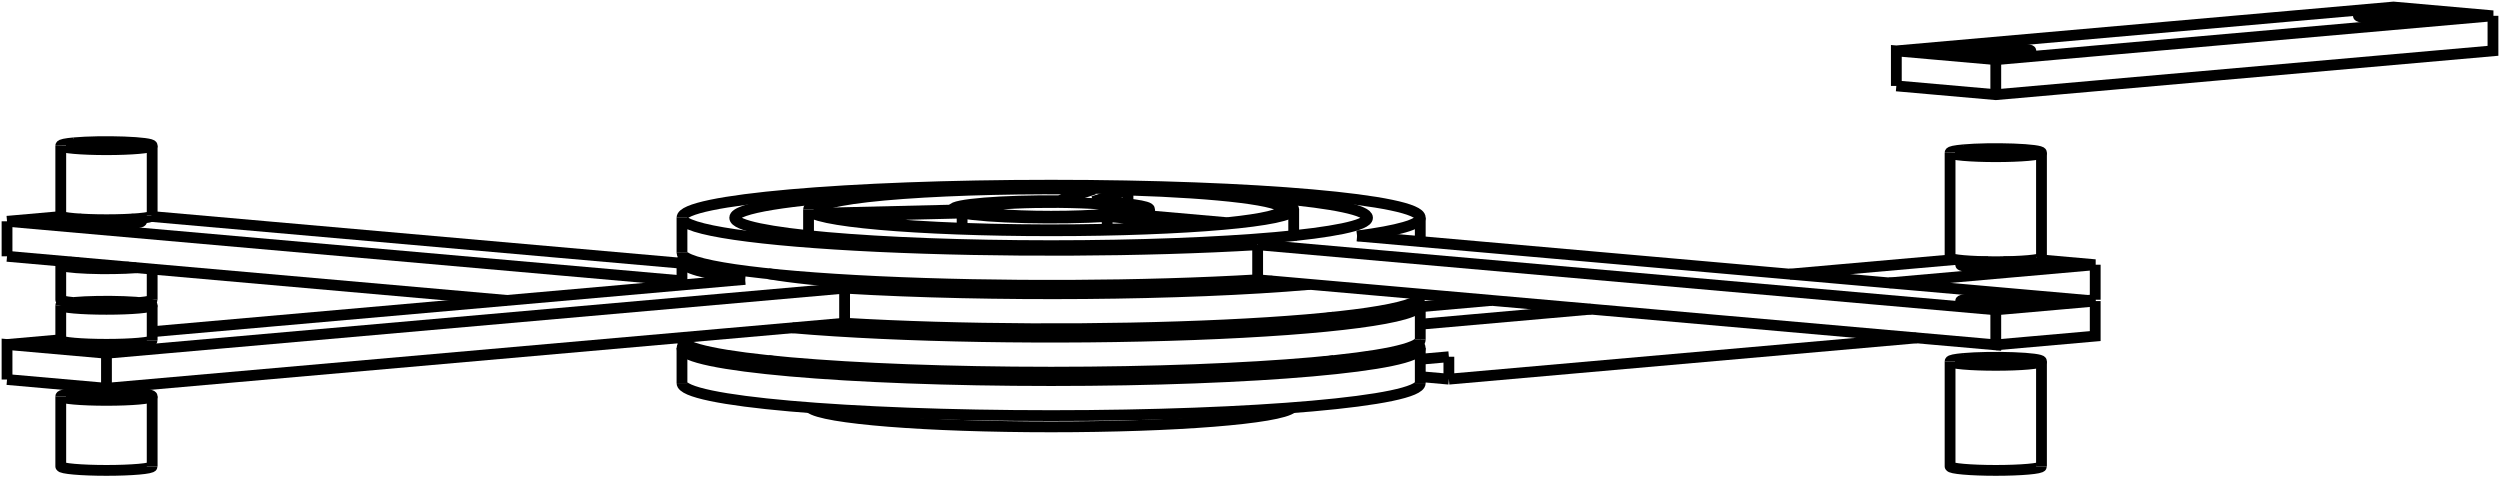
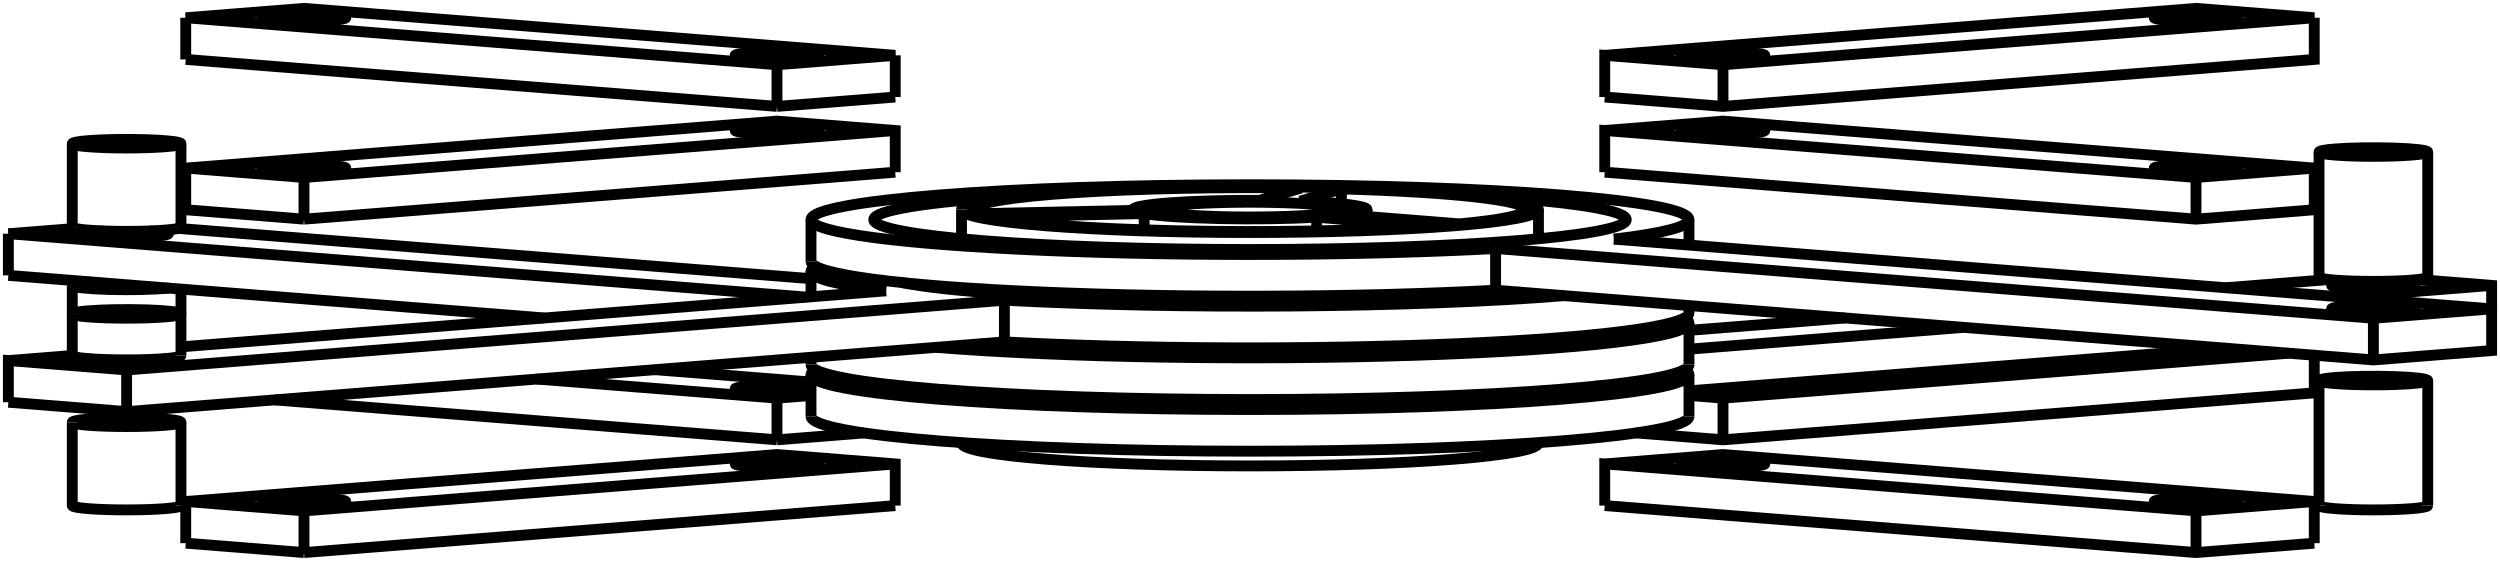
- <svg xmlns="http://www.w3.org/2000/svg" version="1.1" viewBox="-149.492 -32.763 355.553 67.9" fill="none" stroke="black" stroke-width="0.6%" vector-effect="non-scaling-stroke">
-   <path d="M -52.5 21.715 A 52.5 4.63 180 0 0 52.5 21.715" />
-   <path d="M 52.061 16.137 A 52.5 4.63 360 0 1 52.5 16.735 A 52.5 4.63 360 0 1 -52.5 16.735 A 52.5 4.63 360 0 1 -52.061 16.137" />
-   <path d="M 52.5 18.332 L 56.569 17.973" />
-   <path d="M -34.5 19.167 A 45 3.969 180 0 0 -35.039 19.225" />
-   <path d="M 35.039 19.225 A 45 3.969 180 0 0 34.5 19.167" />
-   <path d="M 52.5 13.352 L 76.8 11.208" />
-   <path d="M 119.178 7.471 L 148.492 4.885 L 140.144 4.149" />
-   <path d="M 148.492 9.866 L 148.492 4.885" />
-   <path d="M 147.413 9.961 L 148.492 9.866" />
-   <path d="M 56.569 21.161 L 123.106 15.292" />
-   <path d="M 56.569 21.161 L 56.569 17.973" />
-   <path d="M 128.556 4.149 L 105.036 6.223" />
-   <path d="M 62.658 9.961 L 52.5 10.857" />
-   <path d="M 40.211 18.516 A 45 3.969 360 0 1 -40.211 18.516" />
-   <path d="M 130.815 4.574 A 5 0.441 360 0 1 133.277 4.455" />
-   <path d="M 135.424 4.455 A 5 0.441 360 0 1 139.35 4.885 A 5 0.441 360 0 1 129.35 4.885 A 5 0.441 360 0 1 130.815 4.574" />
-   <path d="M 52.5 20.802 L 56.569 21.161" />
-   <path d="M -52.5 15.539 A 52.5 4.63 180 0 0 52.5 15.539" />
-   <path d="M 52.061 9.961 A 52.5 4.63 0 0 1 52.5 10.559 A 52.5 4.63 0 0 1 -36.827 13.859" />
-   <path d="M -148.492 3.69 L -77.389 9.961" />
-   <path d="M 35.039 13.049 A 45 3.969 180 0 0 34.5 12.991" />
-   <path d="M -52.5 4.681 L -127.975 -1.976" />
-   <path d="M -148.492 -1.29 L -52.5 7.176" />
-   <path d="M -140.725 -1.976 L -148.492 -1.29" />
-   <path d="M 40.211 12.34 A 45 3.969 360 0 1 -31.524 13.391" />
-   <path d="M -137.886 -0.979 A 5 0.441 360 0 1 -139.35 -1.29 A 5 0.441 360 0 1 -137.858 -1.605" />
-   <path d="M -130.843 -1.605 A 5 0.441 360 0 1 -129.35 -1.29 A 5 0.441 360 0 1 -137.886 -0.979" />
-   <path d="M -148.492 3.69 L -148.492 -1.29" />
-   <path d="M -29.372 13.201 A 52.5 4.63 180 0 0 52.5 9.363" />
-   <path d="M -43.515 6.973 A 52.5 4.63 0 0 1 -52.5 4.383 A 52.5 4.63 0 0 1 -52.061 3.785" />
-   <path d="M 36.827 7.683 A 52.5 4.63 0 0 1 -29.372 8.221 L -29.372 13.201" />
-   <path d="M -134.35 22.46 L -29.372 13.201" />
-   <path d="M -148.492 21.213 L -134.35 22.46 L -134.35 17.479 L -29.372 8.221" />
-   <path d="M -34.5 6.815 A 45 3.969 180 0 0 -35.039 6.873" />
-   <path d="M -148.492 21.213 L -148.492 16.232 L -134.35 17.479" />
-   <path d="M -43.515 6.973 L -127.85 14.411" />
-   <path d="M -140.85 15.558 L -148.492 16.232" />
-   <path d="M 31.524 7.215 A 45 3.969 360 0 1 -40.211 6.165" />
-   <path d="M -130.815 16.544 A 5 0.441 360 0 1 -139.35 16.232 A 5 0.441 360 0 1 -138.881 16.045" />
-   <path d="M -129.82 16.045 A 5 0.441 360 0 1 -129.35 16.232 A 5 0.441 360 0 1 -130.815 16.544" />
-   <path d="M -52.5 3.188 A 52.5 4.63 180 0 0 29.372 7.025 L 134.35 16.284 L 134.35 11.303 L 148.492 10.056 L 43.515 0.798" />
-   <path d="M 29.372 2.045 L 29.372 7.025" />
-   <path d="M 29.372 2.045 A 52.5 4.63 0 0 1 -52.5 -1.793 L -52.5 3.188" />
-   <path d="M -52.5 -1.793 A 52.5 4.63 0 0 1 52.5 -1.793 L 52.5 1.59" />
-   <path d="M 52.5 -1.793 A 52.5 4.63 0 0 1 43.515 0.798" />
-   <path d="M 134.35 16.284 L 148.492 15.037 L 148.492 10.056" />
-   <path d="M -34.5 0.639 A 45 3.969 180 0 0 -35.039 0.697" />
-   <path d="M 35.039 0.697 A 45 3.969 180 0 0 34.5 0.639" />
-   <path d="M 29.372 2.045 L 134.35 11.303" />
-   <path d="M 31.82 -4.599 A 45 3.969 360 0 1 45 -1.793 A 45 3.969 360 0 1 -45 -1.793 A 45 3.969 360 0 1 -24.765 -5.107" />
-   <path d="M 24.765 -5.107 A 45 3.969 360 0 1 31.82 -4.599" />
-   <path d="M 137.886 9.744 A 5 0.441 180 0 0 129.35 10.056 A 5 0.441 180 0 0 139.35 10.056 A 5 0.441 180 0 0 137.886 9.744 Z" />
-   <path d="M 129.754 18.217 A 6.5 0.573 360 0 1 140.85 18.623 L 140.85 33.564" />
-   <path d="M 140.85 18.623 A 6.5 0.573 360 0 1 127.85 18.623 L 127.85 33.564 A 6.5 0.573 180 0 0 140.85 33.564" />
-   <path d="M 127.85 18.623 A 6.5 0.573 360 0 1 129.754 18.217" />
-   <path d="M 137.886 18.935 A 5 0.441 180 0 0 139.35 18.623 A 5 0.441 180 0 0 129.35 18.623 A 5 0.441 180 0 0 137.886 18.935 Z" />
-   <path d="M 129.754 -11.458 A 6.5 0.573 360 0 1 140.85 -11.052 L 140.85 3.889" />
-   <path d="M 140.85 -11.052 A 6.5 0.573 360 0 1 127.85 -11.052 L 127.85 3.889 A 6.5 0.573 180 0 0 140.85 3.889" />
-   <path d="M 127.85 -11.052 A 6.5 0.573 360 0 1 129.754 -11.458" />
-   <path d="M 137.886 -10.74 A 5 0.441 180 0 0 139.35 -11.052 A 5 0.441 180 0 0 129.35 -11.052 A 5 0.441 180 0 0 137.886 -10.74 Z" />
-   <path d="M -138.946 -12.454 A 6.5 0.573 360 0 1 -127.85 -12.048 L -127.85 -2.087" />
-   <path d="M -127.85 -12.048 A 6.5 0.573 360 0 1 -140.85 -12.048 L -140.85 -2.087 A 6.5 0.573 180 0 0 -127.85 -2.087" />
-   <path d="M -140.85 -12.048 A 6.5 0.573 360 0 1 -138.946 -12.454" />
-   <path d="M -130.815 -11.737 A 5 0.441 180 0 0 -129.35 -12.048 A 5 0.441 180 0 0 -139.35 -12.048 A 5 0.441 180 0 0 -130.815 -11.737 Z" />
-   <path d="M -138.946 23.198 A 6.5 0.573 360 0 1 -127.85 23.603 L -127.85 33.564" />
-   <path d="M -127.85 23.603 A 6.5 0.573 360 0 1 -140.85 23.603 L -140.85 33.564 A 6.5 0.573 180 0 0 -127.85 33.564" />
-   <path d="M -140.85 23.603 A 6.5 0.573 360 0 1 -138.946 23.198" />
-   <path d="M -130.815 23.915 A 5 0.441 180 0 0 -129.35 23.603 A 5 0.441 180 0 0 -139.35 23.603 A 5 0.441 180 0 0 -130.815 23.915 Z" />
-   <path d="M -130.058 5.316 A 6.5 0.573 360 0 1 -140.85 4.885 L -140.85 9.866 A 6.5 0.573 180 0 0 -139.072 10.26" />
-   <path d="M -140.85 4.885 A 6.5 0.573 360 0 1 -139.232 4.507" />
-   <path d="M -129.629 10.26 A 6.5 0.573 180 0 0 -127.85 9.866" />
-   <path d="M -138.168 4.601 A 5 0.441 180 0 0 -139.35 4.885 A 5 0.441 180 0 0 -131.122 5.222" />
-   <path d="M -138.946 10.249 A 6.5 0.573 360 0 1 -127.85 10.654 L -127.85 15.634" />
-   <path d="M -127.85 10.654 A 6.5 0.573 360 0 1 -140.85 10.654 L -140.85 15.634 A 6.5 0.573 180 0 0 -127.85 15.634" />
-   <path d="M -140.85 10.654 A 6.5 0.573 360 0 1 -138.946 10.249" />
-   <path d="M -130.815 10.966 A 5 0.441 180 0 0 -129.35 10.654 A 5 0.441 180 0 0 -139.35 10.654 A 5 0.441 180 0 0 -130.815 10.966 Z" />
-   <path d="M -24.395 -5.14 A 34.5 3.043 360 0 1 34.5 -2.988 L 34.5 0.755" />
-   <path d="M 34.5 -2.988 A 34.5 3.043 360 0 1 -34.5 -2.988 L -34.5 0.755" />
-   <path d="M -34.5 -2.988 A 34.5 3.043 360 0 1 -24.395 -5.14" />
-   <path d="M -34.312 25.22 A 34.5 3.043 180 0 0 34.312 25.22" />
-   <path d="M -32.431 -2.45 A 33 2.91 360 0 1 -33 -2.988 A 33 2.91 360 0 1 6.102 -5.849 L 1.15 -4.219 A 14 1.235 180 0 0 -14 -2.988 L -14 -2.886" />
-   <path d="M -13.953 -2.887 L -32.431 -2.45" />
-   <path d="M -14 -2.988 A 14 1.235 180 0 0 -13.953 -2.887" />
-   <path d="M 5.98 -4.105 L 10.931 -5.734 L 10.931 -3.76" />
-   <path d="M 5.98 -4.105 A 14 1.235 360 0 1 14 -2.988 L 14 -2.065" />
-   <path d="M 14 -2.988 A 14 1.235 360 0 1 11.508 -2.285" />
-   <path d="M 25.035 -1.092 L 11.508 -2.285" />
-   <path d="M 10.931 -5.734 A 33 2.91 360 0 1 33 -2.988 A 33 2.91 360 0 1 25.035 -1.092" />
-   <path d="M 7.973 -1.973 L 21.5 -0.78 A 33 2.91 360 0 1 -31.137 -2.024 L -12.659 -2.461 L -12.659 -0.3" />
-   <path d="M 7.973 -1.973 A 14 1.235 360 0 1 -12.659 -2.461" />
-   <path d="M -7.849 -3.681 A 11.1 0.979 360 0 1 11.1 -2.988 A 11.1 0.979 360 0 1 -11.1 -2.988 A 11.1 0.979 360 0 1 -7.849 -3.681 Z" />
-   <path d="M 7.973 -1.973 L 7.973 -0.164" />
-   <path d="M 120.208 -20.546 L 120.208 -25.526 L 134.35 -24.279 L 205.061 -30.515 L 190.919 -31.763 L 120.208 -25.526" />
-   <path d="M 134.35 -19.298 L 134.35 -24.279" />
-   <path d="M 120.208 -20.546 L 134.35 -19.298 L 205.061 -25.535 L 205.061 -30.515" />
-   <path d="M 137.886 -25.214 A 5 0.441 360 0 1 129.35 -25.526 A 5 0.441 360 0 1 139.35 -25.526 A 5 0.441 360 0 1 137.886 -25.214 Z" />
-   <path d="M 194.454 -30.204 A 5 0.441 360 0 1 185.919 -30.515 A 5 0.441 360 0 1 195.919 -30.515 A 5 0.441 360 0 1 194.454 -30.204 Z" />
-   <path d="M -52.5 16.735 L -52.5 21.715" />
-   <path d="M 52.5 16.735 L 52.5 21.715" />
-   <path d="M -52.5 15.241 L -52.5 15.539" />
-   <path d="M 52.5 10.559 L 52.5 15.539" />
-   <path d="M -52.5 4.383 L -52.5 7.766" />
-   <path d="M 52.5 9.065 L 52.5 9.363" />
-   <path d="M -127.85 5.511 L -127.85 9.866" />
-   <path d="M -34.5 6.678 L -34.5 6.931" />
-   <path d="M -34.5 19.029 L -34.5 19.283" />
-   <path d="M 34.5 12.854 L 34.5 13.107" />
-   <path d="M 34.5 19.029 L 34.5 19.283" />
+ <svg xmlns="http://www.w3.org/2000/svg" version="1.1" viewBox="-149.492 -33.542 298.985 67.083" fill="none" stroke="black" stroke-width="0.6%" vector-effect="non-scaling-stroke">
+   <path d="M -52.5 16.248 A 52.5 4.171 180 0 0 52.5 16.248" />
+   <path d="M 51.958 10.666 A 52.5 4.171 360 0 1 52.5 11.264 A 52.5 4.171 360 0 1 -52.5 11.264 A 52.5 4.171 360 0 1 -51.958 10.666" />
+   <path d="M 52.5 13.201 L 116.681 8.101" />
+   <path d="M 148.492 3.398 L 148.492 0.59 L 139.675 -0.111" />
+   <path d="M 52.5 8.217 L 85.315 5.609" />
+   <path d="M 130.823 1.994 L 148.492 0.59" />
+   <path d="M 129.026 -0.111 L 116.681 0.87" />
+   <path d="M 71.173 4.486 L 52.5 5.969" />
+   <path d="M 41.764 12.596 A 45 3.575 360 0 1 -41.764 12.596" />
+   <path d="M 130.815 0.309 A 5 0.397 360 0 1 139.35 0.59 A 5 0.397 360 0 1 129.35 0.59 A 5 0.397 360 0 1 130.815 0.309 Z" />
+   <path d="M -52.5 10.068 A 52.5 4.171 180 0 0 52.5 10.068" />
+   <path d="M 51.958 4.486 A 52.5 4.171 0 0 1 52.5 5.084 A 52.5 4.171 0 0 1 -37.577 7.997" />
+   <path d="M -148.492 -0.606 L -84.402 4.486" />
+   <path d="M -52.5 -0.211 L -128.185 -6.224" />
+   <path d="M -148.492 -5.591 L -53.036 1.994" />
+   <path d="M -140.515 -6.224 L -148.492 -5.591" />
+   <path d="M -31.82 7.612 A 45 3.575 360 0 1 -32.273 7.575" />
+   <path d="M 41.764 6.415 A 45 3.575 360 0 1 -31.82 7.612" />
+   <path d="M -137.886 -5.31 A 5 0.397 360 0 1 -139.35 -5.591 A 5 0.397 360 0 1 -137.125 -5.921" />
+   <path d="M -131.575 -5.921 A 5 0.397 360 0 1 -129.35 -5.591 A 5 0.397 360 0 1 -137.886 -5.31" />
+   <path d="M -148.492 -0.606 L -148.492 -5.591" />
+   <path d="M -29.372 7.345 A 52.5 4.171 180 0 0 52.5 3.888" />
+   <path d="M -43.515 1.237 A 52.5 4.171 0 0 1 -52.5 -1.097 A 52.5 4.171 0 0 1 -51.958 -1.695" />
+   <path d="M 37.577 1.817 A 52.5 4.171 0 0 1 -29.372 2.361 L -29.372 7.345" />
+   <path d="M -134.35 15.686 L -29.372 7.345" />
+   <path d="M -148.492 14.562 L -134.35 15.686 L -134.35 10.702 L -29.372 2.361" />
+   <path d="M -148.492 14.562 L -148.492 9.578 L -134.35 10.702" />
+   <path d="M -43.515 1.237 L -127.85 7.938" />
+   <path d="M -140.85 8.971 L -148.492 9.578" />
+   <path d="M 31.82 1.432 A 45 3.575 360 0 1 -41.764 0.235" />
+   <path d="M 32.273 1.395 A 45 3.575 360 0 1 31.82 1.432" />
+   <path d="M -130.815 9.859 A 5 0.397 360 0 1 -139.35 9.578 A 5 0.397 360 0 1 -138.61 9.37" />
+   <path d="M -130.091 9.37 A 5 0.397 360 0 1 -129.35 9.578 A 5 0.397 360 0 1 -130.815 9.859" />
+   <path d="M -52.5 -2.293 A 52.5 4.171 180 0 0 29.372 1.165 L 134.35 9.505 L 148.492 8.382 L 148.492 3.398 L 43.515 -4.943" />
+   <path d="M 29.372 -3.82 L 29.372 1.165" />
+   <path d="M 29.372 -3.82 A 52.5 4.171 0 0 1 -52.5 -7.277 A 52.5 4.171 0 0 1 52.5 -7.277 A 52.5 4.171 0 0 1 43.515 -4.943" />
+   <path d="M 134.35 9.505 L 134.35 4.521 L 148.492 3.398" />
+   <path d="M 29.372 -3.82 L 134.35 4.521" />
+   <path d="M 31.82 -9.805 A 45 3.575 0 0 1 45 -7.277 A 45 3.575 0 0 1 -45 -7.277 A 45 3.575 0 0 1 -27.972 -10.078" />
+   <path d="M 27.972 -10.078 A 45 3.575 0 0 1 31.82 -9.805" />
+   <path d="M 137.886 3.117 A 5 0.397 180 0 0 129.35 3.398 A 5 0.397 180 0 0 139.35 3.398 A 5 0.397 180 0 0 137.886 3.117 Z" />
+   <path d="M 129.754 11.605 A 6.5 0.516 360 0 1 140.85 11.97 A 6.5 0.516 360 0 1 127.85 11.97 A 6.5 0.516 360 0 1 129.754 11.605 Z" />
+   <path d="M 127.85 26.923 A 6.5 0.516 180 0 0 140.85 26.923" />
+   <path d="M 137.886 12.251 A 5 0.397 180 0 0 139.35 11.97 A 5 0.397 180 0 0 129.35 11.97 A 5 0.397 180 0 0 137.886 12.251 Z" />
+   <path d="M 129.754 -15.725 A 6.5 0.516 360 0 1 140.85 -15.36 A 6.5 0.516 360 0 1 127.85 -15.36 A 6.5 0.516 360 0 1 129.754 -15.725 Z" />
+   <path d="M 127.85 -0.407 A 6.5 0.516 180 0 0 140.85 -0.407" />
+   <path d="M 137.886 -15.079 A 5 0.397 180 0 0 139.35 -15.36 A 5 0.397 180 0 0 129.35 -15.36 A 5 0.397 180 0 0 137.886 -15.079 Z" />
+   <path d="M -138.946 -16.722 A 6.5 0.516 360 0 1 -127.85 -16.356 A 6.5 0.516 360 0 1 -140.85 -16.356 A 6.5 0.516 360 0 1 -138.946 -16.722 Z" />
+   <path d="M -140.85 -6.388 A 6.5 0.516 180 0 0 -127.85 -6.388" />
+   <path d="M -130.815 -16.076 A 5 0.397 180 0 0 -129.35 -16.356 A 5 0.397 180 0 0 -139.35 -16.356 A 5 0.397 180 0 0 -130.815 -16.076 Z" />
+   <path d="M -138.946 16.589 A 6.5 0.516 360 0 1 -127.85 16.955 L -127.85 26.923" />
+   <path d="M -127.85 16.955 A 6.5 0.516 360 0 1 -140.85 16.955 L -140.85 26.923 A 6.5 0.516 180 0 0 -127.85 26.923" />
+   <path d="M -140.85 16.955 A 6.5 0.516 360 0 1 -138.946 16.589" />
+   <path d="M -130.815 17.235 A 5 0.397 180 0 0 -129.35 16.955 A 5 0.397 180 0 0 -139.35 16.955 A 5 0.397 180 0 0 -130.815 17.235 Z" />
+   <path d="M -138.946 0.225 A 6.5 0.516 360 0 1 -138.467 0.19" />
+   <path d="M -129.32 0.917 A 6.5 0.516 360 0 1 -140.85 0.59 L -140.85 3.996 A 6.5 0.516 360 0 1 -138.946 3.63 A 6.5 0.516 360 0 1 -127.85 3.996 L -127.85 8.98" />
+   <path d="M -140.85 0.59 A 6.5 0.516 360 0 1 -138.946 0.225" />
+   <path d="M -130.815 0.871 A 5 0.397 180 0 0 -130.388 0.832" />
+   <path d="M -137.399 0.275 A 5 0.397 180 0 0 -139.35 0.59 A 5 0.397 180 0 0 -130.815 0.871" />
+   <path d="M -127.85 3.996 A 6.5 0.516 360 0 1 -140.85 3.996 L -140.85 8.98 A 6.5 0.516 180 0 0 -127.85 8.98" />
+   <path d="M -130.815 4.277 A 5 0.397 180 0 0 -129.35 3.996 A 5 0.397 180 0 0 -139.35 3.996 A 5 0.397 180 0 0 -130.815 4.277 Z" />
+   <path d="M -24.395 -10.411 A 34.5 2.741 360 0 1 34.5 -8.473 L 34.5 -4.981" />
+   <path d="M 34.5 -8.473 A 34.5 2.741 360 0 1 -34.5 -8.473 L -34.5 -4.981" />
+   <path d="M -34.5 -8.473 A 34.5 2.741 360 0 1 -24.395 -10.411" />
+   <path d="M -34.5 19.438 A 34.5 2.741 180 0 0 34.5 19.438" />
+   <path d="M -32.431 -7.988 A 33 2.622 360 0 1 -33 -8.473 A 33 2.622 360 0 1 6.102 -11.05 L 1.15 -9.582 A 14 1.112 180 0 0 -14 -8.473 L -14 -8.381" />
+   <path d="M -13.953 -8.382 L -32.431 -7.988" />
+   <path d="M -14 -8.473 A 14 1.112 180 0 0 -13.953 -8.382" />
+   <path d="M 5.98 -9.479 L 10.931 -10.947 L 10.931 -9.168" />
+   <path d="M 5.98 -9.479 A 14 1.112 360 0 1 14 -8.473 L 14 -7.642" />
+   <path d="M 14 -8.473 A 14 1.112 360 0 1 11.508 -7.84" />
+   <path d="M 25.035 -6.765 L 11.508 -7.84" />
+   <path d="M 10.931 -10.947 A 33 2.622 360 0 1 33 -8.473 A 33 2.622 360 0 1 25.035 -6.765" />
+   <path d="M 7.973 -7.559 L 21.5 -6.484 A 33 2.622 360 0 1 -31.137 -7.605 L -12.659 -7.998 L -12.659 -6.052" />
+   <path d="M 7.973 -7.559 A 14 1.112 360 0 1 -12.659 -7.998" />
+   <path d="M -7.849 -9.097 A 11.1 0.882 360 0 1 11.1 -8.473 A 11.1 0.882 360 0 1 -11.1 -8.473 A 11.1 0.882 360 0 1 -7.849 -9.097 Z" />
+   <path d="M 7.973 -7.559 L 7.973 -5.929" />
+   <path d="M -56.569 19.058 L -56.569 14.074 L -52.5 13.751" />
+   <path d="M -56.569 19.058 L -46.18 18.233" />
+   <path d="M -116.681 14.282 L -56.569 19.058" />
+   <path d="M -85.315 11.79 L -56.569 14.074" />
+   <path d="M -52.5 12.15 L -71.173 10.666" />
+   <path d="M -53.033 12.669 A 5 0.397 360 0 1 -52.5 12.719" />
+   <path d="M -52.5 13.181 A 5 0.397 360 0 1 -61.569 12.95 A 5 0.397 360 0 1 -53.033 12.669" />
+   <path d="M -56.569 -20.816 L -56.569 -25.8 L -42.426 -26.923 L -113.137 -32.542 L -127.279 -31.418 L -56.569 -25.8" />
+   <path d="M -42.426 -21.939 L -42.426 -26.923" />
+   <path d="M -56.569 -20.816 L -42.426 -21.939" />
+   <path d="M -127.279 -26.434 L -127.279 -31.418" />
+   <path d="M -127.279 -26.434 L -56.569 -20.816" />
+   <path d="M -53.033 -27.204 A 5 0.397 360 0 1 -51.569 -26.923 A 5 0.397 360 0 1 -61.569 -26.923 A 5 0.397 360 0 1 -53.033 -27.204 Z" />
+   <path d="M -109.602 -31.699 A 5 0.397 360 0 1 -108.137 -31.418 A 5 0.397 360 0 1 -118.137 -31.418 A 5 0.397 360 0 1 -109.602 -31.699 Z" />
+   <path d="M 56.569 19.058 L 56.569 14.074 L 124.209 8.7" />
+   <path d="M 46.18 18.233 L 56.569 19.058 L 127.279 13.44 L 127.279 8.944" />
+   <path d="M 52.5 13.751 L 56.569 14.074" />
+   <path d="M 60.104 13.231 A 5 0.397 360 0 1 52.606 13.192" />
+   <path d="M 59.618 12.635 A 5 0.397 360 0 1 61.569 12.95 A 5 0.397 360 0 1 60.104 13.231" />
+   <path d="M 116.673 8.737 A 5 0.397 360 0 1 109.174 8.698" />
+   <path d="M 116.186 8.141 A 5 0.397 360 0 1 118.137 8.456 A 5 0.397 360 0 1 116.673 8.737" />
+   <path d="M 42.426 -21.939 L 42.426 -26.923 L 56.569 -25.8 L 127.279 -31.418 L 113.137 -32.542 L 42.426 -26.923" />
+   <path d="M 56.569 -20.816 L 56.569 -25.8" />
+   <path d="M 42.426 -21.939 L 56.569 -20.816 L 127.279 -26.434 L 127.279 -31.418" />
+   <path d="M 60.104 -26.642 A 5 0.397 360 0 1 51.569 -26.923 A 5 0.397 360 0 1 61.569 -26.923 A 5 0.397 360 0 1 60.104 -26.642 Z" />
+   <path d="M 116.673 -31.137 A 5 0.397 360 0 1 108.137 -31.418 A 5 0.397 360 0 1 118.137 -31.418 A 5 0.397 360 0 1 116.673 -31.137 Z" />
+   <path d="M -42.426 26.923 L -42.426 21.939 L -56.569 20.816 L -127.279 26.434 L -113.137 27.557 L -42.426 21.939" />
+   <path d="M -113.137 32.542 L -113.137 27.557" />
+   <path d="M -113.137 32.542 L -42.426 26.923" />
+   <path d="M -127.279 31.418 L -127.279 26.434" />
+   <path d="M -127.279 31.418 L -113.137 32.542" />
+   <path d="M -60.104 21.658 A 5 0.397 360 0 1 -51.569 21.939 A 5 0.397 360 0 1 -61.569 21.939 A 5 0.397 360 0 1 -60.104 21.658 Z" />
+   <path d="M -116.673 26.153 A 5 0.397 360 0 1 -108.137 26.434 A 5 0.397 360 0 1 -118.137 26.434 A 5 0.397 360 0 1 -116.673 26.153 Z" />
+   <path d="M -42.426 -12.95 L -42.426 -17.934 L -56.569 -19.058 L -127.279 -13.44 L -113.137 -12.316 L -42.426 -17.934" />
+   <path d="M -113.137 -7.332 L -113.137 -12.316" />
+   <path d="M -113.137 -7.332 L -42.426 -12.95" />
+   <path d="M -127.279 -8.456 L -127.279 -13.44" />
+   <path d="M -127.279 -8.456 L -113.137 -7.332" />
+   <path d="M -60.104 -18.215 A 5 0.397 360 0 1 -51.569 -17.934 A 5 0.397 360 0 1 -61.569 -17.934 A 5 0.397 360 0 1 -60.104 -18.215 Z" />
+   <path d="M -116.673 -13.721 A 5 0.397 360 0 1 -108.137 -13.44 A 5 0.397 360 0 1 -118.137 -13.44 A 5 0.397 360 0 1 -116.673 -13.721 Z" />
+   <path d="M 42.426 26.923 L 42.426 21.939 L 113.137 27.557 L 127.279 26.434 L 56.569 20.816 L 42.426 21.939" />
+   <path d="M 127.279 31.418 L 127.279 26.434" />
+   <path d="M 113.137 32.542 L 113.137 27.557" />
+   <path d="M 42.426 26.923 L 113.137 32.542 L 127.279 31.418" />
+   <path d="M 53.033 22.22 A 5 0.397 0 0 1 51.569 21.939 A 5 0.397 0 0 1 61.569 21.939 A 5 0.397 0 0 1 53.033 22.22 Z" />
+   <path d="M 109.602 26.715 A 5 0.397 0 0 1 108.137 26.434 A 5 0.397 0 0 1 118.137 26.434 A 5 0.397 0 0 1 109.602 26.715 Z" />
+   <path d="M 42.426 -12.95 L 42.426 -17.934 L 113.137 -12.316 L 127.279 -13.44 L 56.569 -19.058 L 42.426 -17.934" />
+   <path d="M 127.279 -8.456 L 127.279 -13.44" />
+   <path d="M 113.137 -7.332 L 113.137 -12.316" />
+   <path d="M 42.426 -12.95 L 113.137 -7.332 L 127.279 -8.456" />
+   <path d="M 53.033 -17.653 A 5 0.397 0 0 1 51.569 -17.934 A 5 0.397 0 0 1 61.569 -17.934 A 5 0.397 0 0 1 53.033 -17.653 Z" />
+   <path d="M 109.602 -13.159 A 5 0.397 0 0 1 108.137 -13.44 A 5 0.397 0 0 1 118.137 -13.44 A 5 0.397 0 0 1 109.602 -13.159 Z" />
+   <path d="M -52.5 11.264 L -52.5 16.248" />
+   <path d="M 52.5 11.264 L 52.5 16.248" />
+   <path d="M -52.5 9.183 L -52.5 10.068" />
+   <path d="M 52.5 5.084 L 52.5 10.068" />
+   <path d="M -52.5 -1.097 L -52.5 1.951" />
+   <path d="M 52.5 3.002 L 52.5 3.888" />
+   <path d="M -52.5 -7.277 L -52.5 -2.293" />
+   <path d="M 52.5 -7.277 L 52.5 -4.229" />
+   <path d="M 127.85 11.97 L 127.85 26.923" />
+   <path d="M 140.85 11.97 L 140.85 26.923" />
+   <path d="M 127.85 -15.36 L 127.85 -0.407" />
+   <path d="M 140.85 -15.36 L 140.85 -0.407" />
+   <path d="M -140.85 -16.356 L -140.85 -6.388" />
+   <path d="M -127.85 -16.356 L -127.85 -6.388" />
+   <path d="M -127.85 1.034 L -127.85 3.996" />
+   <path d="M -34.5 0.851 L -34.5 1.199" />
+   <path d="M -34.5 13.212 L -34.5 13.56" />
+   <path d="M -34.5 19.393 L -34.5 19.438" />
+   <path d="M 34.5 7.032 L 34.5 7.379" />
+   <path d="M 34.5 13.212 L 34.5 13.56" />
+   <path d="M 34.5 19.393 L 34.5 19.438" />
</svg>
